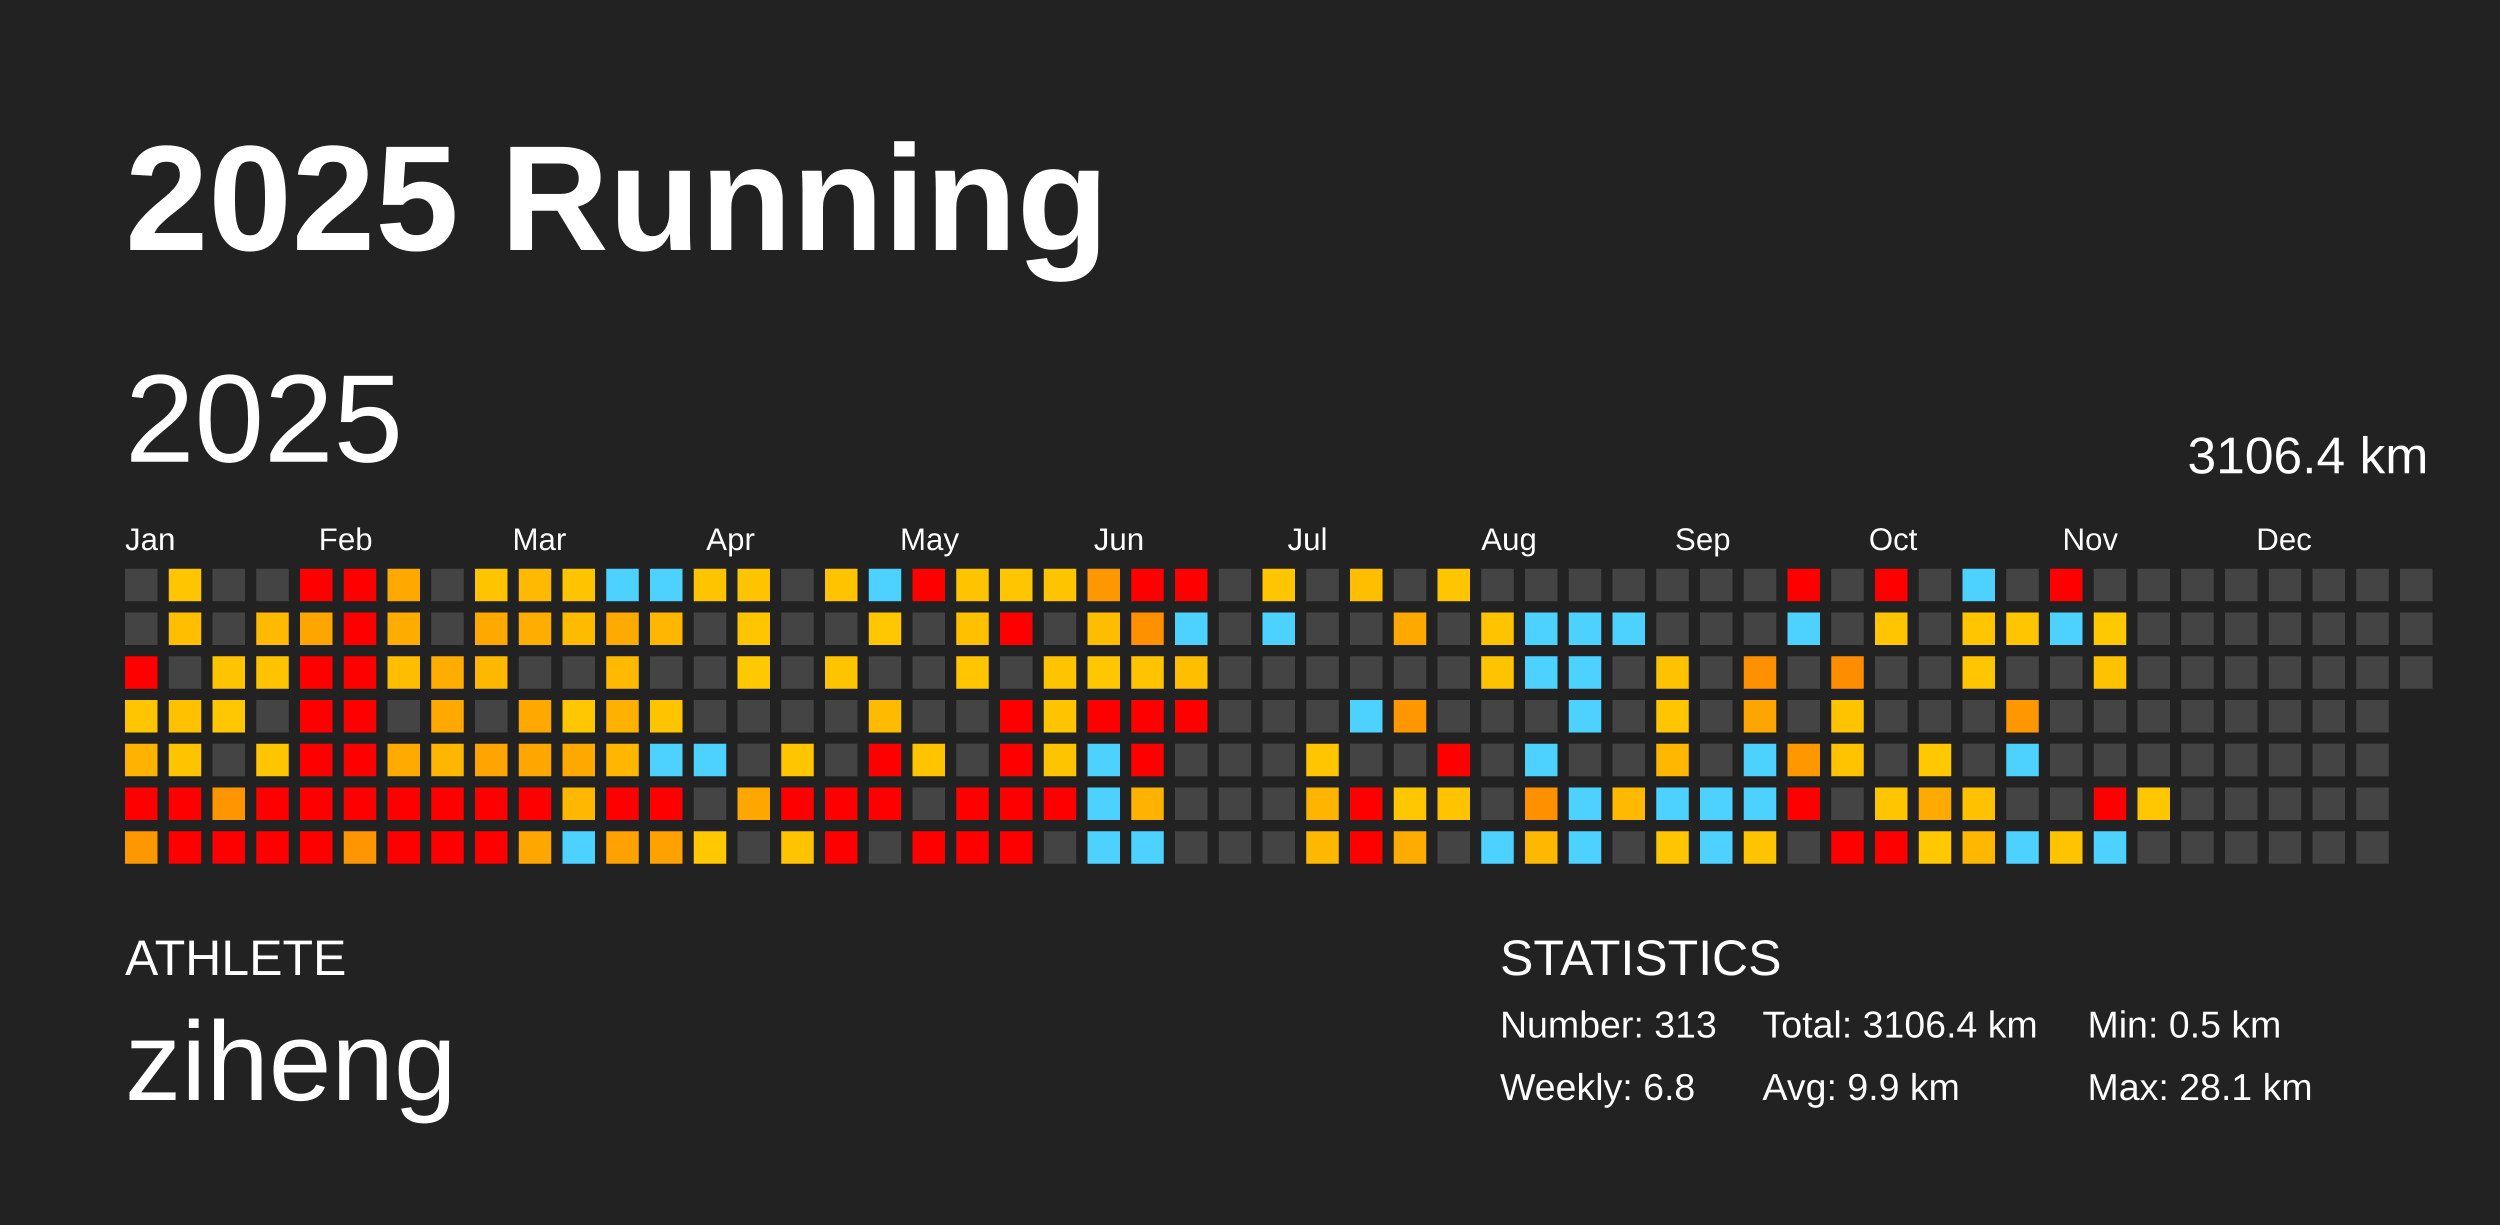
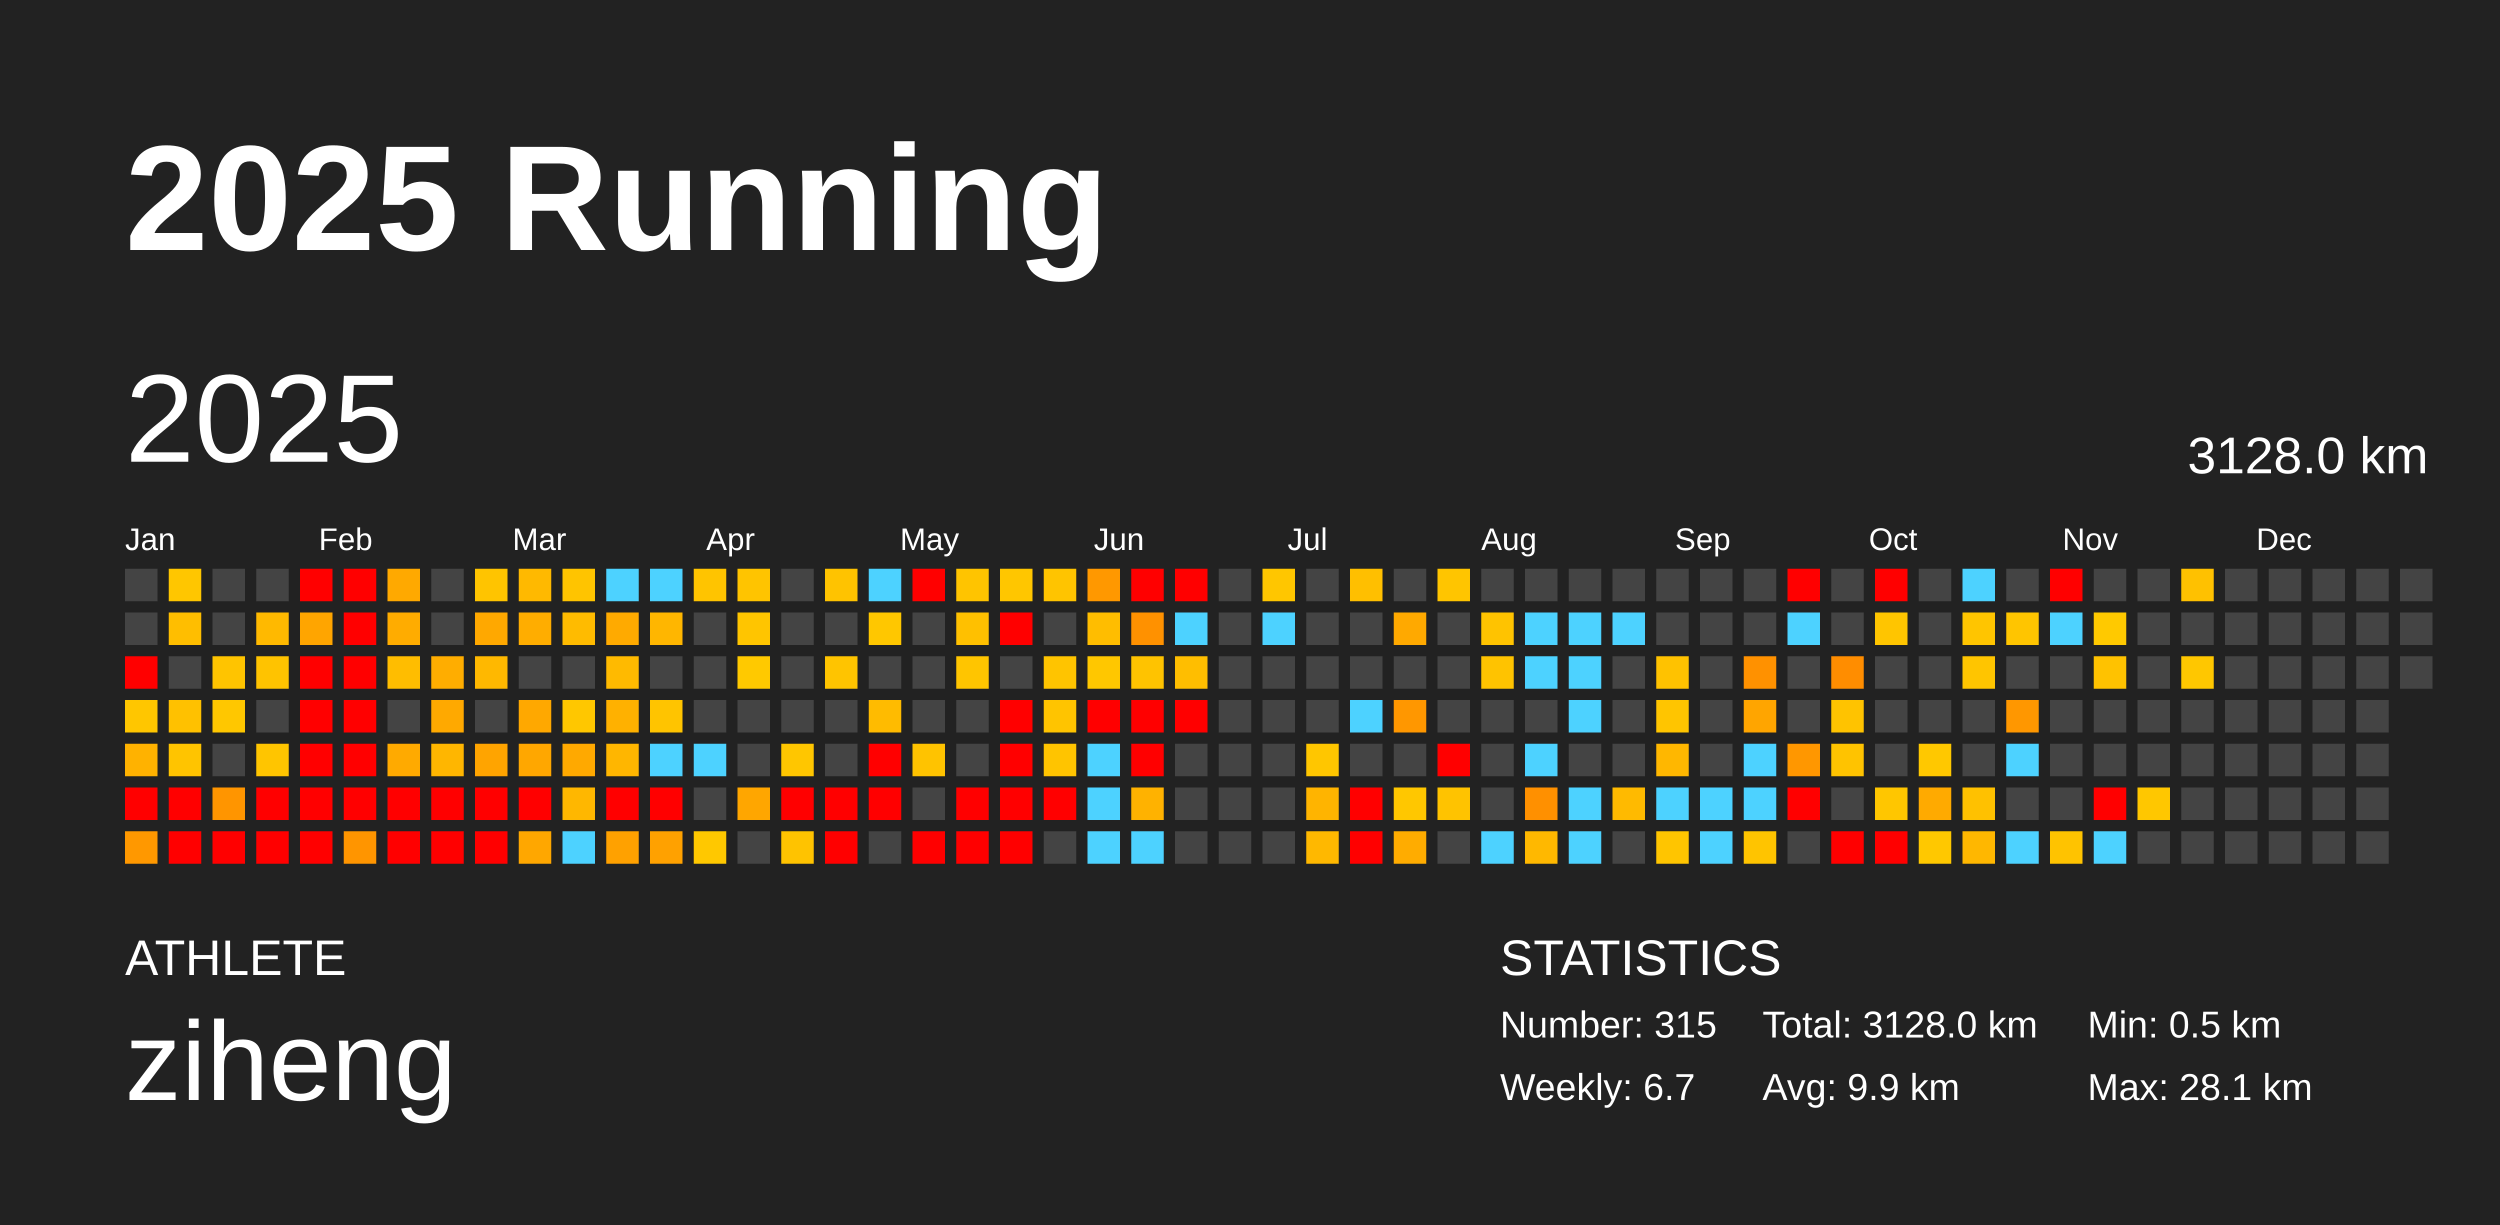
<svg xmlns="http://www.w3.org/2000/svg" baseProfile="full" height="98mm" version="1.1" viewBox="0,0,200,98" width="200mm">
  <defs />
  <rect fill="#222222" height="98" width="200" x="0" y="0" />
  <text fill="#FFFFFF" style="font-size:12px; font-family:Arial; font-weight:bold;" x="10" y="20">2025 Running</text>
  <text fill="#FFFFFF" style="font-size:4px; font-family:Arial" x="10" y="78">ATHLETE</text>
  <text fill="#FFFFFF" style="font-size:9px; font-family:Arial" x="10" y="88">ziheng</text>
  <text fill="#FFFFFF" style="font-size:4px; font-family:Arial" x="120" y="78">STATISTICS</text>
-   <text fill="#FFFFFF" style="font-size:3px; font-family:Arial" x="120" y="83">Number: 313</text>
-   <text fill="#FFFFFF" style="font-size:3px; font-family:Arial" x="120" y="88">Weekly: 6.8</text>
-   <text fill="#FFFFFF" style="font-size:3px; font-family:Arial" x="141" y="83">Total: 3106.4 km</text>
+   <text fill="#FFFFFF" style="font-size:3px; font-family:Arial" x="120" y="83">Number: 315</text>
+   <text fill="#FFFFFF" style="font-size:3px; font-family:Arial" x="120" y="88">Weekly: 6.7</text>
+   <text fill="#FFFFFF" style="font-size:3px; font-family:Arial" x="141" y="83">Total: 3128.0 km</text>
  <text fill="#FFFFFF" style="font-size:3px; font-family:Arial" x="141" y="88">Avg: 9.9 km</text>
  <text fill="#FFFFFF" style="font-size:3px; font-family:Arial" x="167" y="83">Min: 0.5 km</text>
  <text fill="#FFFFFF" style="font-size:3px; font-family:Arial" x="167" y="88">Max: 28.1 km</text>
  <text dominant-baseline="hanging" fill="#FFFFFF" style="font-size:10.0px; font-family:Arial;" x="10" y="30">2025</text>
-   <text dominant-baseline="hanging" fill="#FFFFFF" style="font-size:4.125px; font-family:Arial;" x="175" y="35">3106.4 km</text>
+   <text dominant-baseline="hanging" fill="#FFFFFF" style="font-size:4.125px; font-family:Arial;" x="175" y="35">3128.0 km</text>
  <text fill="#FFFFFF" style="font-size:2.5px; font-family:Arial" x="10.0" y="44">Jan</text>
  <text fill="#FFFFFF" style="font-size:2.5px; font-family:Arial" x="25.5" y="44">Feb</text>
  <text fill="#FFFFFF" style="font-size:2.5px; font-family:Arial" x="41.0" y="44">Mar</text>
  <text fill="#FFFFFF" style="font-size:2.5px; font-family:Arial" x="56.5" y="44">Apr</text>
  <text fill="#FFFFFF" style="font-size:2.5px; font-family:Arial" x="72.0" y="44">May</text>
  <text fill="#FFFFFF" style="font-size:2.5px; font-family:Arial" x="87.5" y="44">Jun</text>
  <text fill="#FFFFFF" style="font-size:2.5px; font-family:Arial" x="103.0" y="44">Jul</text>
  <text fill="#FFFFFF" style="font-size:2.5px; font-family:Arial" x="118.5" y="44">Aug</text>
  <text fill="#FFFFFF" style="font-size:2.5px; font-family:Arial" x="134.0" y="44">Sep</text>
  <text fill="#FFFFFF" style="font-size:2.5px; font-family:Arial" x="149.5" y="44">Oct</text>
  <text fill="#FFFFFF" style="font-size:2.5px; font-family:Arial" x="165.0" y="44">Nov</text>
  <text fill="#FFFFFF" style="font-size:2.5px; font-family:Arial" x="180.5" y="44">Dec</text>
  <rect fill="#444444" height="2.6" width="2.6" x="10.0" y="45.5" />
  <rect fill="#444444" height="2.6" width="2.6" x="10.0" y="49.0" />
  <rect fill="red" height="2.6" width="2.6" x="10.0" y="52.5" />
  <rect fill="#ffc600" height="2.6" width="2.6" x="10.0" y="56.0" />
  <rect fill="#ffb200" height="2.6" width="2.6" x="10.0" y="59.5" />
  <rect fill="red" height="2.6" width="2.6" x="10.0" y="63.0" />
  <rect fill="#ff9800" height="2.6" width="2.6" x="10.0" y="66.5" />
  <rect fill="#ffc600" height="2.6" width="2.6" x="13.5" y="45.5" />
  <rect fill="#ffbe00" height="2.6" width="2.6" x="13.5" y="49.0" />
  <rect fill="#444444" height="2.6" width="2.6" x="13.5" y="52.5" />
  <rect fill="#ffc100" height="2.6" width="2.6" x="13.5" y="56.0" />
  <rect fill="#ffc400" height="2.6" width="2.6" x="13.5" y="59.5" />
  <rect fill="red" height="2.6" width="2.6" x="13.5" y="63.0" />
  <rect fill="red" height="2.6" width="2.6" x="13.5" y="66.5" />
  <rect fill="#444444" height="2.6" width="2.6" x="17.0" y="45.5" />
  <rect fill="#444444" height="2.6" width="2.6" x="17.0" y="49.0" />
  <rect fill="#ffc400" height="2.6" width="2.6" x="17.0" y="52.5" />
  <rect fill="#ffc700" height="2.6" width="2.6" x="17.0" y="56.0" />
  <rect fill="#444444" height="2.6" width="2.6" x="17.0" y="59.5" />
  <rect fill="#ff9500" height="2.6" width="2.6" x="17.0" y="63.0" />
  <rect fill="red" height="2.6" width="2.6" x="17.0" y="66.5" />
  <rect fill="#444444" height="2.6" width="2.6" x="20.5" y="45.5" />
  <rect fill="#ffb900" height="2.6" width="2.6" x="20.5" y="49.0" />
  <rect fill="#ffc300" height="2.6" width="2.6" x="20.5" y="52.5" />
  <rect fill="#444444" height="2.6" width="2.6" x="20.5" y="56.0" />
  <rect fill="#ffc500" height="2.6" width="2.6" x="20.5" y="59.5" />
  <rect fill="red" height="2.6" width="2.6" x="20.5" y="63.0" />
  <rect fill="red" height="2.6" width="2.6" x="20.5" y="66.5" />
  <rect fill="red" height="2.6" width="2.6" x="24.0" y="45.5" />
  <rect fill="#ffa500" height="2.6" width="2.6" x="24.0" y="49.0" />
  <rect fill="red" height="2.6" width="2.6" x="24.0" y="52.5" />
  <rect fill="red" height="2.6" width="2.6" x="24.0" y="56.0" />
  <rect fill="red" height="2.6" width="2.6" x="24.0" y="59.5" />
  <rect fill="red" height="2.6" width="2.6" x="24.0" y="63.0" />
  <rect fill="red" height="2.6" width="2.6" x="24.0" y="66.5" />
  <rect fill="red" height="2.6" width="2.6" x="27.5" y="45.5" />
  <rect fill="red" height="2.6" width="2.6" x="27.5" y="49.0" />
  <rect fill="red" height="2.6" width="2.6" x="27.5" y="52.5" />
  <rect fill="red" height="2.6" width="2.6" x="27.5" y="56.0" />
  <rect fill="red" height="2.6" width="2.6" x="27.5" y="59.5" />
  <rect fill="red" height="2.6" width="2.6" x="27.5" y="63.0" />
  <rect fill="#ff9500" height="2.6" width="2.6" x="27.5" y="66.5" />
  <rect fill="#ffa900" height="2.6" width="2.6" x="31.0" y="45.5" />
  <rect fill="#ffac00" height="2.6" width="2.6" x="31.0" y="49.0" />
  <rect fill="#ffbd00" height="2.6" width="2.6" x="31.0" y="52.5" />
  <rect fill="#444444" height="2.6" width="2.6" x="31.0" y="56.0" />
  <rect fill="#ffaa00" height="2.6" width="2.6" x="31.0" y="59.5" />
  <rect fill="red" height="2.6" width="2.6" x="31.0" y="63.0" />
  <rect fill="red" height="2.6" width="2.6" x="31.0" y="66.5" />
  <rect fill="#444444" height="2.6" width="2.6" x="34.5" y="45.5" />
  <rect fill="#444444" height="2.6" width="2.6" x="34.5" y="49.0" />
  <rect fill="#ffad00" height="2.6" width="2.6" x="34.5" y="52.5" />
  <rect fill="#ffa900" height="2.6" width="2.6" x="34.5" y="56.0" />
  <rect fill="#ffb600" height="2.6" width="2.6" x="34.5" y="59.5" />
  <rect fill="red" height="2.6" width="2.6" x="34.5" y="63.0" />
  <rect fill="red" height="2.6" width="2.6" x="34.5" y="66.5" />
  <rect fill="#ffc400" height="2.6" width="2.6" x="38.0" y="45.5" />
  <rect fill="#ffa800" height="2.6" width="2.6" x="38.0" y="49.0" />
  <rect fill="#ffb800" height="2.6" width="2.6" x="38.0" y="52.5" />
  <rect fill="#444444" height="2.6" width="2.6" x="38.0" y="56.0" />
  <rect fill="#ffa400" height="2.6" width="2.6" x="38.0" y="59.5" />
  <rect fill="red" height="2.6" width="2.6" x="38.0" y="63.0" />
  <rect fill="red" height="2.6" width="2.6" x="38.0" y="66.5" />
  <rect fill="#ffb900" height="2.6" width="2.6" x="41.5" y="45.5" />
  <rect fill="#ffad00" height="2.6" width="2.6" x="41.5" y="49.0" />
  <rect fill="#444444" height="2.6" width="2.6" x="41.5" y="52.5" />
  <rect fill="#ffa800" height="2.6" width="2.6" x="41.5" y="56.0" />
  <rect fill="#ffa700" height="2.6" width="2.6" x="41.5" y="59.5" />
  <rect fill="red" height="2.6" width="2.6" x="41.5" y="63.0" />
  <rect fill="#ffa700" height="2.6" width="2.6" x="41.5" y="66.5" />
  <rect fill="#ffc400" height="2.6" width="2.6" x="45.0" y="45.5" />
  <rect fill="#ffbb00" height="2.6" width="2.6" x="45.0" y="49.0" />
  <rect fill="#444444" height="2.6" width="2.6" x="45.0" y="52.5" />
  <rect fill="#ffc700" height="2.6" width="2.6" x="45.0" y="56.0" />
  <rect fill="#ffa900" height="2.6" width="2.6" x="45.0" y="59.5" />
  <rect fill="#ffb700" height="2.6" width="2.6" x="45.0" y="63.0" />
  <rect fill="#4dd2ff" height="2.6" width="2.6" x="45.0" y="66.5" />
  <rect fill="#4dd2ff" height="2.6" width="2.6" x="48.5" y="45.5" />
  <rect fill="#ffaa00" height="2.6" width="2.6" x="48.5" y="49.0" />
  <rect fill="#ffba00" height="2.6" width="2.6" x="48.5" y="52.5" />
  <rect fill="#ffb100" height="2.6" width="2.6" x="48.5" y="56.0" />
  <rect fill="#ffb600" height="2.6" width="2.6" x="48.5" y="59.5" />
  <rect fill="red" height="2.6" width="2.6" x="48.5" y="63.0" />
  <rect fill="#ffa100" height="2.6" width="2.6" x="48.5" y="66.5" />
  <rect fill="#4dd2ff" height="2.6" width="2.6" x="52.0" y="45.5" />
  <rect fill="#ffb600" height="2.6" width="2.6" x="52.0" y="49.0" />
  <rect fill="#444444" height="2.6" width="2.6" x="52.0" y="52.5" />
  <rect fill="#ffc400" height="2.6" width="2.6" x="52.0" y="56.0" />
  <rect fill="#4dd2ff" height="2.6" width="2.6" x="52.0" y="59.5" />
  <rect fill="red" height="2.6" width="2.6" x="52.0" y="63.0" />
  <rect fill="#ffa100" height="2.6" width="2.6" x="52.0" y="66.5" />
  <rect fill="#ffc400" height="2.6" width="2.6" x="55.5" y="45.5" />
  <rect fill="#444444" height="2.6" width="2.6" x="55.5" y="49.0" />
  <rect fill="#444444" height="2.6" width="2.6" x="55.5" y="52.5" />
  <rect fill="#444444" height="2.6" width="2.6" x="55.5" y="56.0" />
  <rect fill="#4dd2ff" height="2.6" width="2.6" x="55.5" y="59.5" />
  <rect fill="#444444" height="2.6" width="2.6" x="55.5" y="63.0" />
  <rect fill="#ffc800" height="2.6" width="2.6" x="55.5" y="66.5" />
  <rect fill="#ffc400" height="2.6" width="2.6" x="59.0" y="45.5" />
  <rect fill="#ffc500" height="2.6" width="2.6" x="59.0" y="49.0" />
  <rect fill="#ffc900" height="2.6" width="2.6" x="59.0" y="52.5" />
  <rect fill="#444444" height="2.6" width="2.6" x="59.0" y="56.0" />
  <rect fill="#444444" height="2.6" width="2.6" x="59.0" y="59.5" />
  <rect fill="#ffa600" height="2.6" width="2.6" x="59.0" y="63.0" />
  <rect fill="#444444" height="2.6" width="2.6" x="59.0" y="66.5" />
  <rect fill="#444444" height="2.6" width="2.6" x="62.5" y="45.5" />
  <rect fill="#444444" height="2.6" width="2.6" x="62.5" y="49.0" />
  <rect fill="#444444" height="2.6" width="2.6" x="62.5" y="52.5" />
  <rect fill="#444444" height="2.6" width="2.6" x="62.5" y="56.0" />
  <rect fill="#ffc600" height="2.6" width="2.6" x="62.5" y="59.5" />
  <rect fill="red" height="2.6" width="2.6" x="62.5" y="63.0" />
  <rect fill="#ffc300" height="2.6" width="2.6" x="62.5" y="66.5" />
  <rect fill="#ffc300" height="2.6" width="2.6" x="66.0" y="45.5" />
  <rect fill="#444444" height="2.6" width="2.6" x="66.0" y="49.0" />
  <rect fill="#ffc400" height="2.6" width="2.6" x="66.0" y="52.5" />
  <rect fill="#444444" height="2.6" width="2.6" x="66.0" y="56.0" />
  <rect fill="#444444" height="2.6" width="2.6" x="66.0" y="59.5" />
  <rect fill="red" height="2.6" width="2.6" x="66.0" y="63.0" />
  <rect fill="red" height="2.6" width="2.6" x="66.0" y="66.5" />
  <rect fill="#4dd2ff" height="2.6" width="2.6" x="69.5" y="45.5" />
  <rect fill="#ffc700" height="2.6" width="2.6" x="69.5" y="49.0" />
  <rect fill="#444444" height="2.6" width="2.6" x="69.5" y="52.5" />
  <rect fill="#ffbb00" height="2.6" width="2.6" x="69.5" y="56.0" />
  <rect fill="red" height="2.6" width="2.6" x="69.5" y="59.5" />
  <rect fill="red" height="2.6" width="2.6" x="69.5" y="63.0" />
  <rect fill="#444444" height="2.6" width="2.6" x="69.5" y="66.5" />
  <rect fill="red" height="2.6" width="2.6" x="73.0" y="45.5" />
  <rect fill="#444444" height="2.6" width="2.6" x="73.0" y="49.0" />
  <rect fill="#444444" height="2.6" width="2.6" x="73.0" y="52.5" />
  <rect fill="#444444" height="2.6" width="2.6" x="73.0" y="56.0" />
  <rect fill="#ffc300" height="2.6" width="2.6" x="73.0" y="59.5" />
  <rect fill="#444444" height="2.6" width="2.6" x="73.0" y="63.0" />
  <rect fill="red" height="2.6" width="2.6" x="73.0" y="66.5" />
  <rect fill="#ffc400" height="2.6" width="2.6" x="76.5" y="45.5" />
  <rect fill="#ffc000" height="2.6" width="2.6" x="76.5" y="49.0" />
  <rect fill="#ffc500" height="2.6" width="2.6" x="76.5" y="52.5" />
  <rect fill="#444444" height="2.6" width="2.6" x="76.5" y="56.0" />
  <rect fill="#444444" height="2.6" width="2.6" x="76.5" y="59.5" />
  <rect fill="red" height="2.6" width="2.6" x="76.5" y="63.0" />
  <rect fill="red" height="2.6" width="2.6" x="76.5" y="66.5" />
  <rect fill="#ffc600" height="2.6" width="2.6" x="80.0" y="45.5" />
  <rect fill="red" height="2.6" width="2.6" x="80.0" y="49.0" />
  <rect fill="#444444" height="2.6" width="2.6" x="80.0" y="52.5" />
  <rect fill="red" height="2.6" width="2.6" x="80.0" y="56.0" />
  <rect fill="red" height="2.6" width="2.6" x="80.0" y="59.5" />
  <rect fill="red" height="2.6" width="2.6" x="80.0" y="63.0" />
  <rect fill="red" height="2.6" width="2.6" x="80.0" y="66.5" />
  <rect fill="#ffc400" height="2.6" width="2.6" x="83.5" y="45.5" />
  <rect fill="#444444" height="2.6" width="2.6" x="83.5" y="49.0" />
  <rect fill="#ffc400" height="2.6" width="2.6" x="83.5" y="52.5" />
  <rect fill="#ffc400" height="2.6" width="2.6" x="83.5" y="56.0" />
  <rect fill="#ffc400" height="2.6" width="2.6" x="83.5" y="59.5" />
  <rect fill="red" height="2.6" width="2.6" x="83.5" y="63.0" />
  <rect fill="#444444" height="2.6" width="2.6" x="83.5" y="66.5" />
  <rect fill="#ff9800" height="2.6" width="2.6" x="87.0" y="45.5" />
  <rect fill="#ffbd00" height="2.6" width="2.6" x="87.0" y="49.0" />
  <rect fill="#ffc700" height="2.6" width="2.6" x="87.0" y="52.5" />
  <rect fill="red" height="2.6" width="2.6" x="87.0" y="56.0" />
  <rect fill="#4dd2ff" height="2.6" width="2.6" x="87.0" y="59.5" />
  <rect fill="#4dd2ff" height="2.6" width="2.6" x="87.0" y="63.0" />
  <rect fill="#4dd2ff" height="2.6" width="2.6" x="87.0" y="66.5" />
  <rect fill="red" height="2.6" width="2.6" x="90.5" y="45.5" />
  <rect fill="#ff9100" height="2.6" width="2.6" x="90.5" y="49.0" />
  <rect fill="#ffc300" height="2.6" width="2.6" x="90.5" y="52.5" />
  <rect fill="red" height="2.6" width="2.6" x="90.5" y="56.0" />
  <rect fill="red" height="2.6" width="2.6" x="90.5" y="59.5" />
  <rect fill="#ffb200" height="2.6" width="2.6" x="90.5" y="63.0" />
  <rect fill="#4dd2ff" height="2.6" width="2.6" x="90.5" y="66.5" />
  <rect fill="red" height="2.6" width="2.6" x="94.0" y="45.5" />
  <rect fill="#4dd2ff" height="2.6" width="2.6" x="94.0" y="49.0" />
  <rect fill="#ffbe00" height="2.6" width="2.6" x="94.0" y="52.5" />
  <rect fill="red" height="2.6" width="2.6" x="94.0" y="56.0" />
  <rect fill="#444444" height="2.6" width="2.6" x="94.0" y="59.5" />
  <rect fill="#444444" height="2.6" width="2.6" x="94.0" y="63.0" />
  <rect fill="#444444" height="2.6" width="2.6" x="94.0" y="66.5" />
  <rect fill="#444444" height="2.6" width="2.6" x="97.5" y="45.5" />
  <rect fill="#444444" height="2.6" width="2.6" x="97.5" y="49.0" />
  <rect fill="#444444" height="2.6" width="2.6" x="97.5" y="52.5" />
  <rect fill="#444444" height="2.6" width="2.6" x="97.5" y="56.0" />
  <rect fill="#444444" height="2.6" width="2.6" x="97.5" y="59.5" />
  <rect fill="#444444" height="2.6" width="2.6" x="97.5" y="63.0" />
  <rect fill="#444444" height="2.6" width="2.6" x="97.5" y="66.5" />
  <rect fill="#ffc600" height="2.6" width="2.6" x="101.0" y="45.5" />
  <rect fill="#4dd2ff" height="2.6" width="2.6" x="101.0" y="49.0" />
  <rect fill="#444444" height="2.6" width="2.6" x="101.0" y="52.5" />
  <rect fill="#444444" height="2.6" width="2.6" x="101.0" y="56.0" />
  <rect fill="#444444" height="2.6" width="2.6" x="101.0" y="59.5" />
  <rect fill="#444444" height="2.6" width="2.6" x="101.0" y="63.0" />
  <rect fill="#444444" height="2.6" width="2.6" x="101.0" y="66.5" />
  <rect fill="#444444" height="2.6" width="2.6" x="104.5" y="45.5" />
  <rect fill="#444444" height="2.6" width="2.6" x="104.5" y="49.0" />
  <rect fill="#444444" height="2.6" width="2.6" x="104.5" y="52.5" />
  <rect fill="#444444" height="2.6" width="2.6" x="104.5" y="56.0" />
  <rect fill="#ffc600" height="2.6" width="2.6" x="104.5" y="59.5" />
  <rect fill="#ffb400" height="2.6" width="2.6" x="104.5" y="63.0" />
  <rect fill="#ffb800" height="2.6" width="2.6" x="104.5" y="66.5" />
  <rect fill="#ffbf00" height="2.6" width="2.6" x="108.0" y="45.5" />
  <rect fill="#444444" height="2.6" width="2.6" x="108.0" y="49.0" />
  <rect fill="#444444" height="2.6" width="2.6" x="108.0" y="52.5" />
  <rect fill="#4dd2ff" height="2.6" width="2.6" x="108.0" y="56.0" />
  <rect fill="#444444" height="2.6" width="2.6" x="108.0" y="59.5" />
  <rect fill="red" height="2.6" width="2.6" x="108.0" y="63.0" />
  <rect fill="red" height="2.6" width="2.6" x="108.0" y="66.5" />
  <rect fill="#444444" height="2.6" width="2.6" x="111.5" y="45.5" />
  <rect fill="#ffa900" height="2.6" width="2.6" x="111.5" y="49.0" />
  <rect fill="#444444" height="2.6" width="2.6" x="111.5" y="52.5" />
  <rect fill="#ff9700" height="2.6" width="2.6" x="111.5" y="56.0" />
  <rect fill="#444444" height="2.6" width="2.6" x="111.5" y="59.5" />
  <rect fill="#ffc700" height="2.6" width="2.6" x="111.5" y="63.0" />
  <rect fill="#ffac00" height="2.6" width="2.6" x="111.5" y="66.5" />
  <rect fill="#ffc500" height="2.6" width="2.6" x="115.0" y="45.5" />
  <rect fill="#444444" height="2.6" width="2.6" x="115.0" y="49.0" />
  <rect fill="#444444" height="2.6" width="2.6" x="115.0" y="52.5" />
  <rect fill="#444444" height="2.6" width="2.6" x="115.0" y="56.0" />
  <rect fill="red" height="2.6" width="2.6" x="115.0" y="59.5" />
  <rect fill="#ffc300" height="2.6" width="2.6" x="115.0" y="63.0" />
  <rect fill="#444444" height="2.6" width="2.6" x="115.0" y="66.5" />
  <rect fill="#444444" height="2.6" width="2.6" x="118.5" y="45.5" />
  <rect fill="#ffc300" height="2.6" width="2.6" x="118.5" y="49.0" />
  <rect fill="#ffc300" height="2.6" width="2.6" x="118.5" y="52.5" />
  <rect fill="#444444" height="2.6" width="2.6" x="118.5" y="56.0" />
  <rect fill="#444444" height="2.6" width="2.6" x="118.5" y="59.5" />
  <rect fill="#444444" height="2.6" width="2.6" x="118.5" y="63.0" />
  <rect fill="#4dd2ff" height="2.6" width="2.6" x="118.5" y="66.5" />
  <rect fill="#444444" height="2.6" width="2.6" x="122.0" y="45.5" />
  <rect fill="#4dd2ff" height="2.6" width="2.6" x="122.0" y="49.0" />
  <rect fill="#4dd2ff" height="2.6" width="2.6" x="122.0" y="52.5" />
  <rect fill="#444444" height="2.6" width="2.6" x="122.0" y="56.0" />
  <rect fill="#4dd2ff" height="2.6" width="2.6" x="122.0" y="59.5" />
  <rect fill="#ff9000" height="2.6" width="2.6" x="122.0" y="63.0" />
  <rect fill="#ffb800" height="2.6" width="2.6" x="122.0" y="66.5" />
  <rect fill="#444444" height="2.6" width="2.6" x="125.5" y="45.5" />
  <rect fill="#4dd2ff" height="2.6" width="2.6" x="125.5" y="49.0" />
  <rect fill="#4dd2ff" height="2.6" width="2.6" x="125.5" y="52.5" />
  <rect fill="#4dd2ff" height="2.6" width="2.6" x="125.5" y="56.0" />
  <rect fill="#444444" height="2.6" width="2.6" x="125.5" y="59.5" />
  <rect fill="#4dd2ff" height="2.6" width="2.6" x="125.5" y="63.0" />
  <rect fill="#4dd2ff" height="2.6" width="2.6" x="125.5" y="66.5" />
  <rect fill="#444444" height="2.6" width="2.6" x="129.0" y="45.5" />
  <rect fill="#4dd2ff" height="2.6" width="2.6" x="129.0" y="49.0" />
  <rect fill="#444444" height="2.6" width="2.6" x="129.0" y="52.5" />
  <rect fill="#444444" height="2.6" width="2.6" x="129.0" y="56.0" />
  <rect fill="#444444" height="2.6" width="2.6" x="129.0" y="59.5" />
  <rect fill="#ffba00" height="2.6" width="2.6" x="129.0" y="63.0" />
  <rect fill="#444444" height="2.6" width="2.6" x="129.0" y="66.5" />
  <rect fill="#444444" height="2.6" width="2.6" x="132.5" y="45.5" />
  <rect fill="#444444" height="2.6" width="2.6" x="132.5" y="49.0" />
  <rect fill="#ffc200" height="2.6" width="2.6" x="132.5" y="52.5" />
  <rect fill="#ffc500" height="2.6" width="2.6" x="132.5" y="56.0" />
  <rect fill="#ffb700" height="2.6" width="2.6" x="132.5" y="59.5" />
  <rect fill="#4dd2ff" height="2.6" width="2.6" x="132.5" y="63.0" />
  <rect fill="#ffc500" height="2.6" width="2.6" x="132.5" y="66.5" />
  <rect fill="#444444" height="2.6" width="2.6" x="136.0" y="45.5" />
  <rect fill="#444444" height="2.6" width="2.6" x="136.0" y="49.0" />
  <rect fill="#444444" height="2.6" width="2.6" x="136.0" y="52.5" />
  <rect fill="#444444" height="2.6" width="2.6" x="136.0" y="56.0" />
  <rect fill="#444444" height="2.6" width="2.6" x="136.0" y="59.5" />
  <rect fill="#4dd2ff" height="2.6" width="2.6" x="136.0" y="63.0" />
  <rect fill="#4dd2ff" height="2.6" width="2.6" x="136.0" y="66.5" />
  <rect fill="#444444" height="2.6" width="2.6" x="139.5" y="45.5" />
  <rect fill="#444444" height="2.6" width="2.6" x="139.5" y="49.0" />
  <rect fill="#ff9100" height="2.6" width="2.6" x="139.5" y="52.5" />
  <rect fill="#ffa500" height="2.6" width="2.6" x="139.5" y="56.0" />
  <rect fill="#4dd2ff" height="2.6" width="2.6" x="139.5" y="59.5" />
  <rect fill="#4dd2ff" height="2.6" width="2.6" x="139.5" y="63.0" />
  <rect fill="#ffc400" height="2.6" width="2.6" x="139.5" y="66.5" />
  <rect fill="red" height="2.6" width="2.6" x="143.0" y="45.5" />
  <rect fill="#4dd2ff" height="2.6" width="2.6" x="143.0" y="49.0" />
  <rect fill="#444444" height="2.6" width="2.6" x="143.0" y="52.5" />
  <rect fill="#444444" height="2.6" width="2.6" x="143.0" y="56.0" />
  <rect fill="#ff9700" height="2.6" width="2.6" x="143.0" y="59.5" />
  <rect fill="red" height="2.6" width="2.6" x="143.0" y="63.0" />
  <rect fill="#444444" height="2.6" width="2.6" x="143.0" y="66.5" />
  <rect fill="#444444" height="2.6" width="2.6" x="146.5" y="45.5" />
  <rect fill="#444444" height="2.6" width="2.6" x="146.5" y="49.0" />
  <rect fill="#ff8d00" height="2.6" width="2.6" x="146.5" y="52.5" />
  <rect fill="#ffc300" height="2.6" width="2.6" x="146.5" y="56.0" />
  <rect fill="#ffc300" height="2.6" width="2.6" x="146.5" y="59.5" />
  <rect fill="#444444" height="2.6" width="2.6" x="146.5" y="63.0" />
  <rect fill="red" height="2.6" width="2.6" x="146.5" y="66.5" />
  <rect fill="red" height="2.6" width="2.6" x="150.0" y="45.5" />
  <rect fill="#ffc500" height="2.6" width="2.6" x="150.0" y="49.0" />
  <rect fill="#444444" height="2.6" width="2.6" x="150.0" y="52.5" />
  <rect fill="#444444" height="2.6" width="2.6" x="150.0" y="56.0" />
  <rect fill="#444444" height="2.6" width="2.6" x="150.0" y="59.5" />
  <rect fill="#ffc600" height="2.6" width="2.6" x="150.0" y="63.0" />
  <rect fill="red" height="2.6" width="2.6" x="150.0" y="66.5" />
  <rect fill="#444444" height="2.6" width="2.6" x="153.5" y="45.5" />
  <rect fill="#444444" height="2.6" width="2.6" x="153.5" y="49.0" />
  <rect fill="#444444" height="2.6" width="2.6" x="153.5" y="52.5" />
  <rect fill="#444444" height="2.6" width="2.6" x="153.5" y="56.0" />
  <rect fill="#ffc800" height="2.6" width="2.6" x="153.5" y="59.5" />
  <rect fill="#ffaa00" height="2.6" width="2.6" x="153.5" y="63.0" />
  <rect fill="#ffc800" height="2.6" width="2.6" x="153.5" y="66.5" />
  <rect fill="#4dd2ff" height="2.6" width="2.6" x="157.0" y="45.5" />
  <rect fill="#ffc500" height="2.6" width="2.6" x="157.0" y="49.0" />
  <rect fill="#ffc500" height="2.6" width="2.6" x="157.0" y="52.5" />
  <rect fill="#444444" height="2.6" width="2.6" x="157.0" y="56.0" />
  <rect fill="#444444" height="2.6" width="2.6" x="157.0" y="59.5" />
  <rect fill="#ffc100" height="2.6" width="2.6" x="157.0" y="63.0" />
  <rect fill="#ffb700" height="2.6" width="2.6" x="157.0" y="66.5" />
  <rect fill="#444444" height="2.6" width="2.6" x="160.5" y="45.5" />
  <rect fill="#ffc500" height="2.6" width="2.6" x="160.5" y="49.0" />
  <rect fill="#444444" height="2.6" width="2.6" x="160.5" y="52.5" />
  <rect fill="#ff9700" height="2.6" width="2.6" x="160.5" y="56.0" />
  <rect fill="#4dd2ff" height="2.6" width="2.6" x="160.5" y="59.5" />
  <rect fill="#444444" height="2.6" width="2.6" x="160.5" y="63.0" />
  <rect fill="#4dd2ff" height="2.6" width="2.6" x="160.5" y="66.5" />
  <rect fill="red" height="2.6" width="2.6" x="164.0" y="45.5" />
  <rect fill="#4dd2ff" height="2.6" width="2.6" x="164.0" y="49.0" />
  <rect fill="#444444" height="2.6" width="2.6" x="164.0" y="52.5" />
  <rect fill="#444444" height="2.6" width="2.6" x="164.0" y="56.0" />
  <rect fill="#444444" height="2.6" width="2.6" x="164.0" y="59.5" />
  <rect fill="#444444" height="2.6" width="2.6" x="164.0" y="63.0" />
  <rect fill="#ffc300" height="2.6" width="2.6" x="164.0" y="66.5" />
  <rect fill="#444444" height="2.6" width="2.6" x="167.5" y="45.5" />
  <rect fill="#ffc900" height="2.6" width="2.6" x="167.5" y="49.0" />
  <rect fill="#ffc200" height="2.6" width="2.6" x="167.5" y="52.5" />
  <rect fill="#444444" height="2.6" width="2.6" x="167.5" y="56.0" />
  <rect fill="#444444" height="2.6" width="2.6" x="167.5" y="59.5" />
  <rect fill="red" height="2.6" width="2.6" x="167.5" y="63.0" />
  <rect fill="#4dd2ff" height="2.6" width="2.6" x="167.5" y="66.5" />
  <rect fill="#444444" height="2.6" width="2.6" x="171.0" y="45.5" />
  <rect fill="#444444" height="2.6" width="2.6" x="171.0" y="49.0" />
  <rect fill="#444444" height="2.6" width="2.6" x="171.0" y="52.5" />
  <rect fill="#444444" height="2.6" width="2.6" x="171.0" y="56.0" />
  <rect fill="#444444" height="2.6" width="2.6" x="171.0" y="59.5" />
  <rect fill="#ffc700" height="2.6" width="2.6" x="171.0" y="63.0" />
  <rect fill="#444444" height="2.6" width="2.6" x="171.0" y="66.5" />
-   <rect fill="#444444" height="2.6" width="2.6" x="174.5" y="45.5" />
+   <rect fill="#ffc100" height="2.6" width="2.6" x="174.5" y="45.5" />
  <rect fill="#444444" height="2.6" width="2.6" x="174.5" y="49.0" />
-   <rect fill="#444444" height="2.6" width="2.6" x="174.5" y="52.5" />
+   <rect fill="#ffc700" height="2.6" width="2.6" x="174.5" y="52.5" />
  <rect fill="#444444" height="2.6" width="2.6" x="174.5" y="56.0" />
  <rect fill="#444444" height="2.6" width="2.6" x="174.5" y="59.5" />
  <rect fill="#444444" height="2.6" width="2.6" x="174.5" y="63.0" />
  <rect fill="#444444" height="2.6" width="2.6" x="174.5" y="66.5" />
  <rect fill="#444444" height="2.6" width="2.6" x="178.0" y="45.5" />
  <rect fill="#444444" height="2.6" width="2.6" x="178.0" y="49.0" />
  <rect fill="#444444" height="2.6" width="2.6" x="178.0" y="52.5" />
  <rect fill="#444444" height="2.6" width="2.6" x="178.0" y="56.0" />
  <rect fill="#444444" height="2.6" width="2.6" x="178.0" y="59.5" />
  <rect fill="#444444" height="2.6" width="2.6" x="178.0" y="63.0" />
  <rect fill="#444444" height="2.6" width="2.6" x="178.0" y="66.5" />
  <rect fill="#444444" height="2.6" width="2.6" x="181.5" y="45.5" />
  <rect fill="#444444" height="2.6" width="2.6" x="181.5" y="49.0" />
  <rect fill="#444444" height="2.6" width="2.6" x="181.5" y="52.5" />
  <rect fill="#444444" height="2.6" width="2.6" x="181.5" y="56.0" />
  <rect fill="#444444" height="2.6" width="2.6" x="181.5" y="59.5" />
  <rect fill="#444444" height="2.6" width="2.6" x="181.5" y="63.0" />
  <rect fill="#444444" height="2.6" width="2.6" x="181.5" y="66.5" />
  <rect fill="#444444" height="2.6" width="2.6" x="185.0" y="45.5" />
  <rect fill="#444444" height="2.6" width="2.6" x="185.0" y="49.0" />
  <rect fill="#444444" height="2.6" width="2.6" x="185.0" y="52.5" />
  <rect fill="#444444" height="2.6" width="2.6" x="185.0" y="56.0" />
  <rect fill="#444444" height="2.6" width="2.6" x="185.0" y="59.5" />
  <rect fill="#444444" height="2.6" width="2.6" x="185.0" y="63.0" />
  <rect fill="#444444" height="2.6" width="2.6" x="185.0" y="66.5" />
  <rect fill="#444444" height="2.6" width="2.6" x="188.5" y="45.5" />
  <rect fill="#444444" height="2.6" width="2.6" x="188.5" y="49.0" />
  <rect fill="#444444" height="2.6" width="2.6" x="188.5" y="52.5" />
  <rect fill="#444444" height="2.6" width="2.6" x="188.5" y="56.0" />
  <rect fill="#444444" height="2.6" width="2.6" x="188.5" y="59.5" />
  <rect fill="#444444" height="2.6" width="2.6" x="188.5" y="63.0" />
  <rect fill="#444444" height="2.6" width="2.6" x="188.5" y="66.5" />
  <rect fill="#444444" height="2.6" width="2.6" x="192.0" y="45.5" />
  <rect fill="#444444" height="2.6" width="2.6" x="192.0" y="49.0" />
  <rect fill="#444444" height="2.6" width="2.6" x="192.0" y="52.5" />
</svg>
